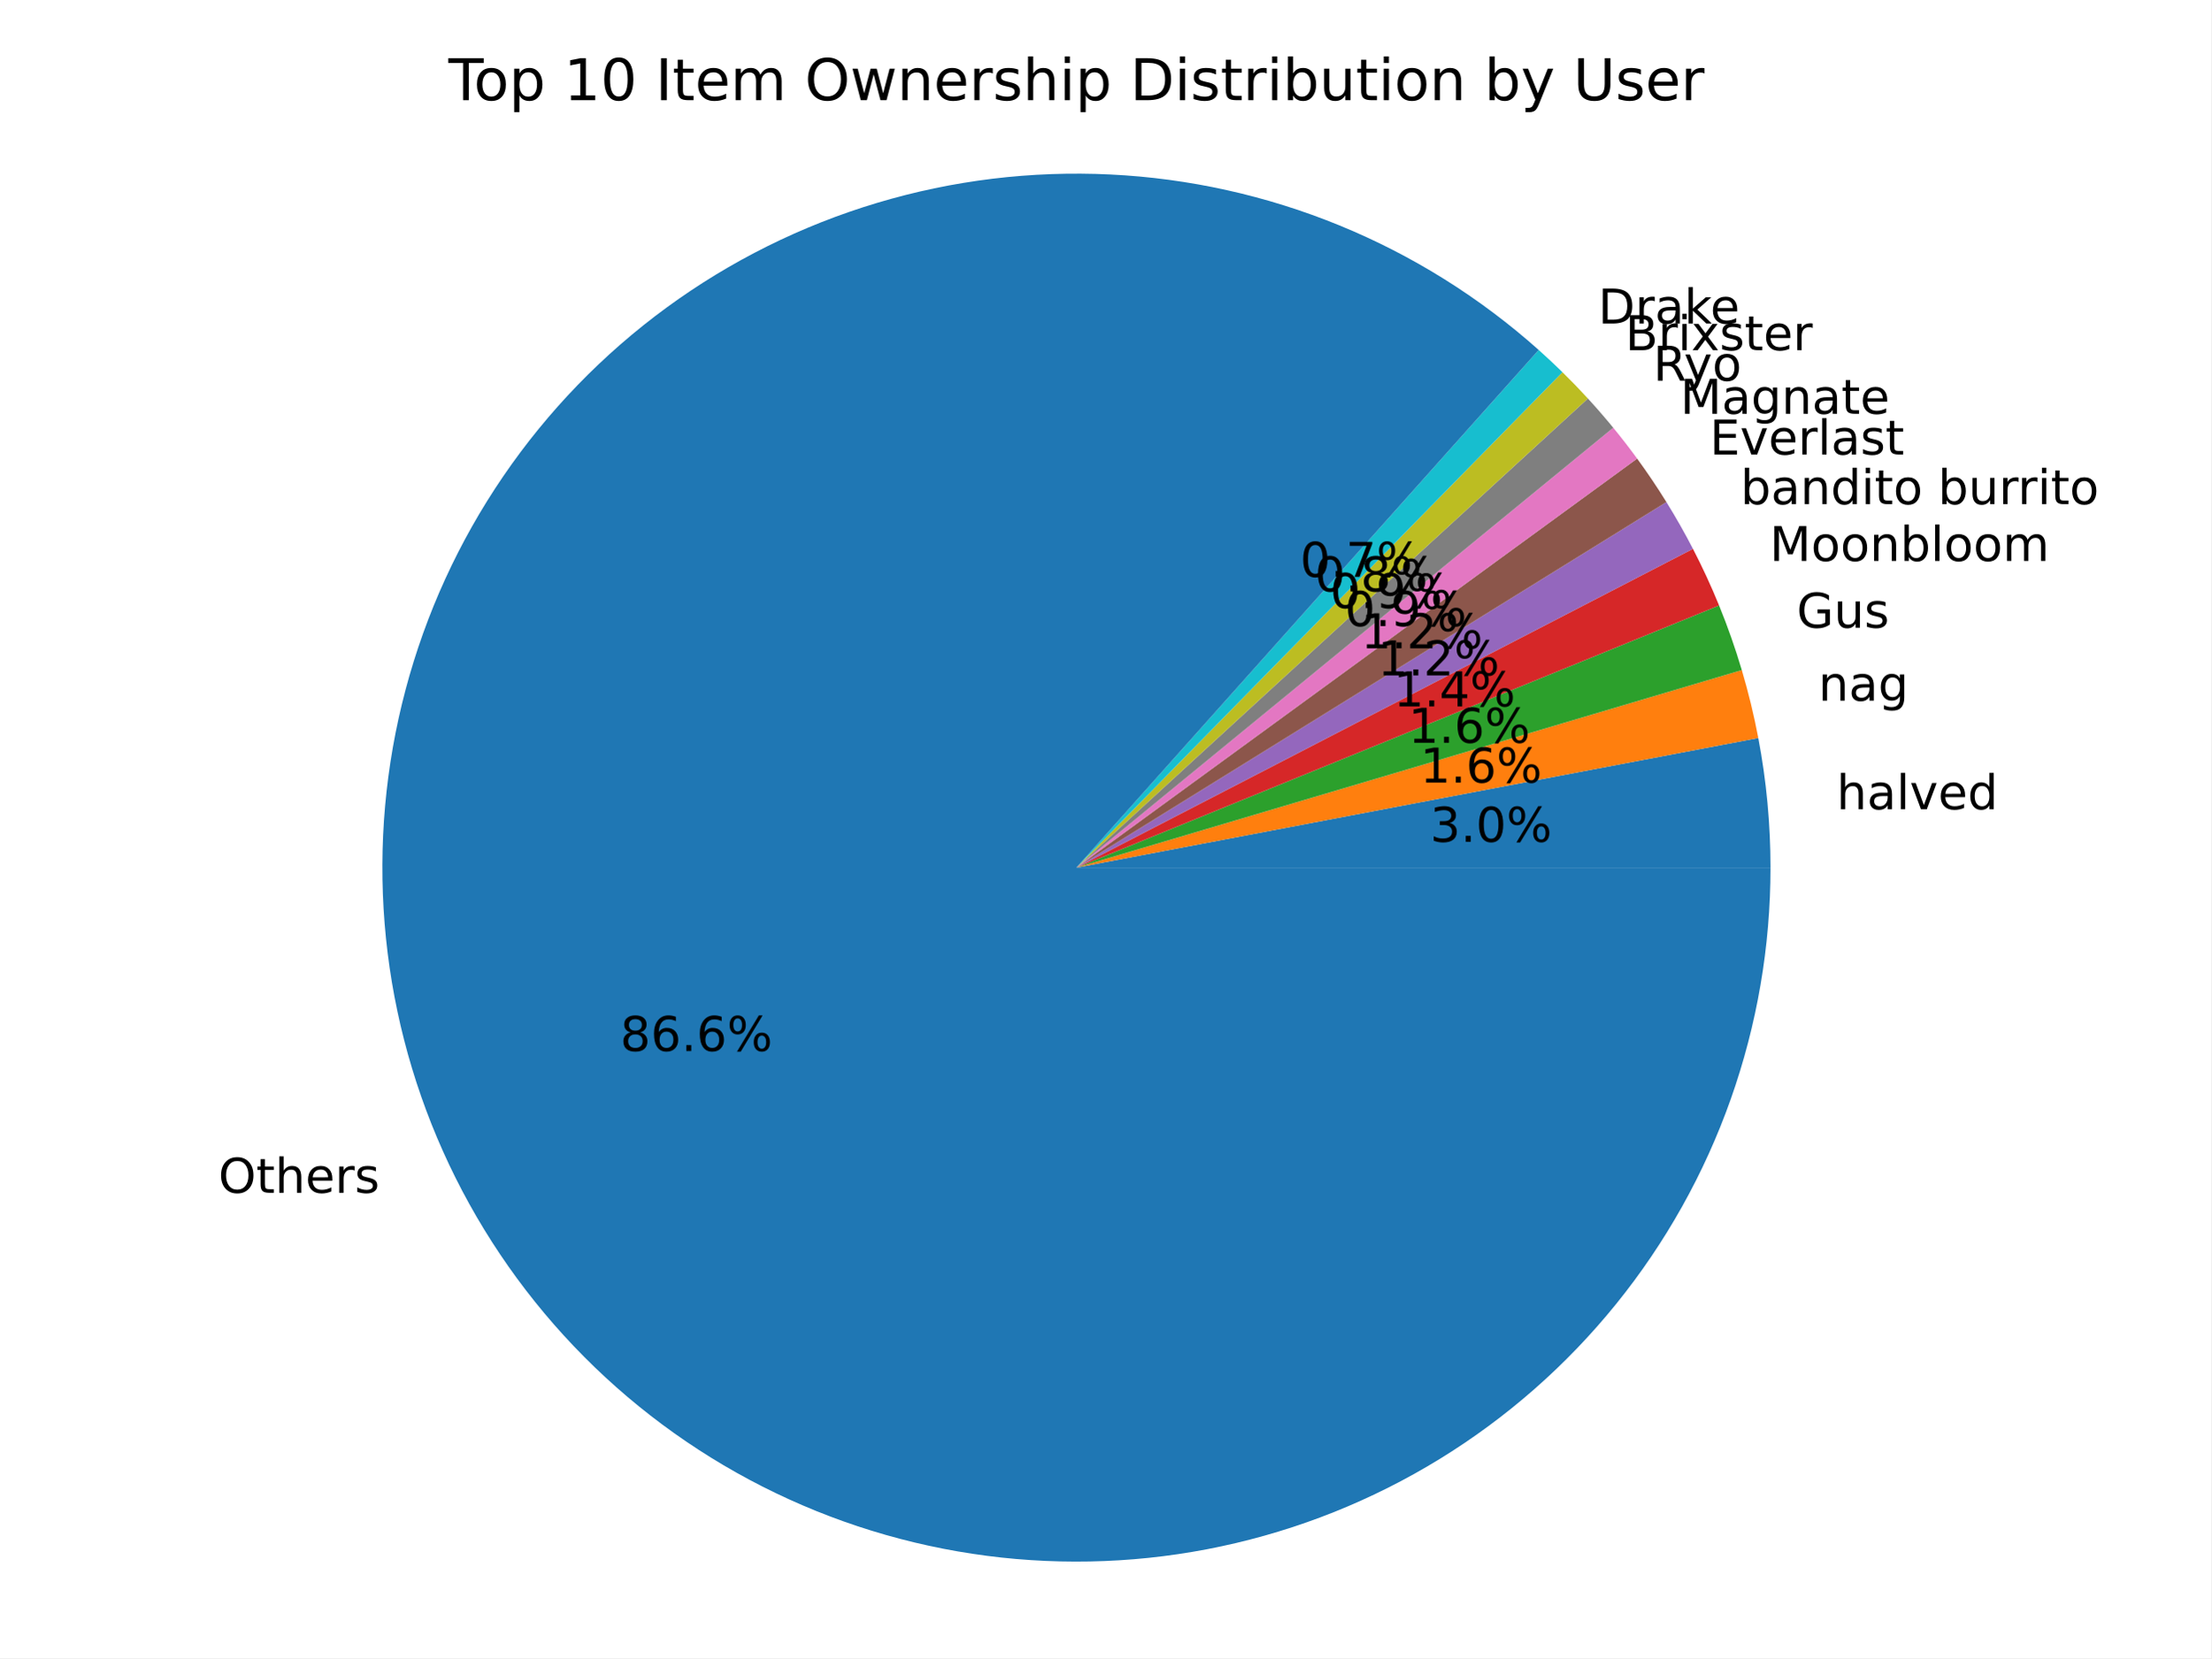
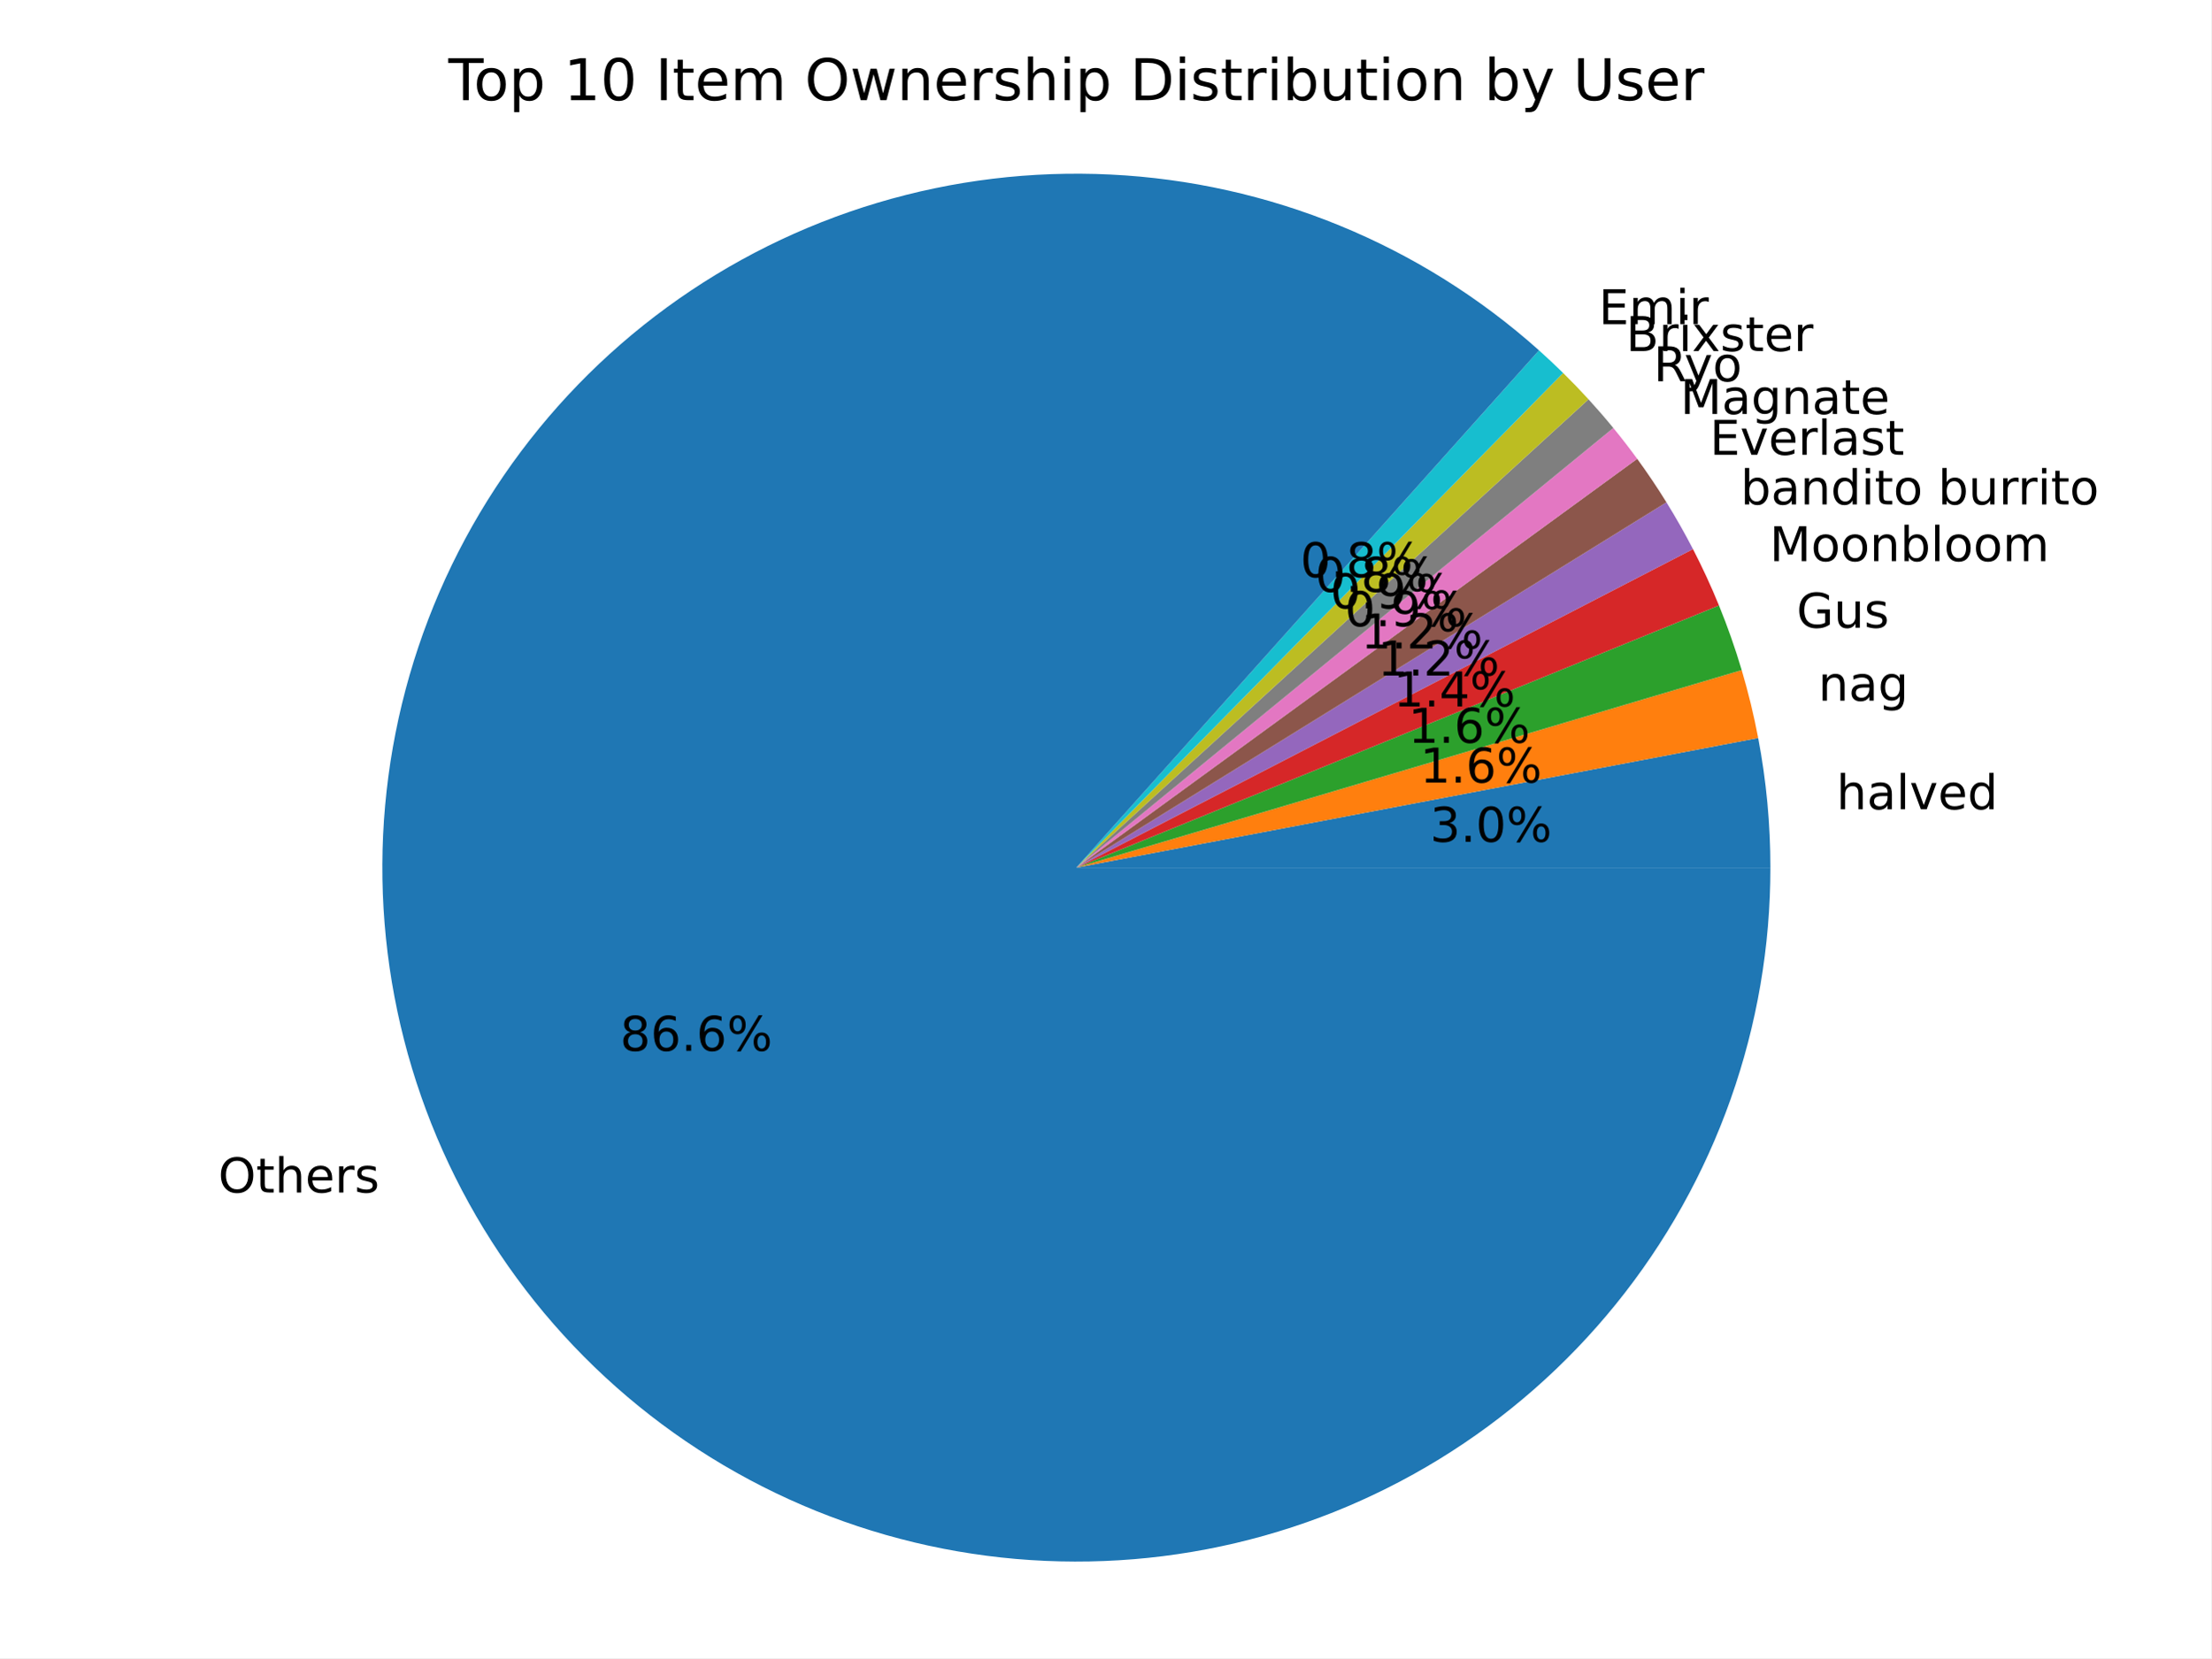
<svg xmlns="http://www.w3.org/2000/svg" xmlns:xlink="http://www.w3.org/1999/xlink" width="460.8pt" height="345.6pt" viewBox="0 0 460.8 345.6" version="1.1">
  <defs>
    <style type="text/css">*{stroke-linejoin: round; stroke-linecap: butt}</style>
  </defs>
  <g id="figure_1">
    <g id="patch_1">
      <path d="M 0 345.6  L 460.8 345.6  L 460.8 0  L 0 0  z " style="fill: #ffffff" />
    </g>
    <g id="axes_1">
      <g id="patch_2">
-         <path d="M 368.982 180.84  C 368.982 176.309 368.769 171.78 368.344 167.269  C 367.919 162.758 367.282 158.27 366.435 153.818  L 224.331 180.84  z " style="fill: #1f77b4" />
+         <path d="M 368.96 180.84  C 368.96 176.309 368.748 171.781 368.323 167.27  C 367.897 162.759 367.261 158.271 366.414 153.82  L 224.319 180.84  z " style="fill: #1f77b4" />
      </g>
      <g id="patch_3">
-         <path d="M 366.435 153.818  C 365.982 151.432 365.468 149.058 364.895 146.698  C 364.322 144.338 363.689 141.993 362.998 139.665  L 224.331 180.84  z " style="fill: #ff7f0e" />
+         <path d="M 366.414 153.82  C 365.961 151.434 365.447 149.06 364.874 146.7  C 364.301 144.34 363.668 141.995 362.977 139.667  L 224.319 180.84  z " style="fill: #ff7f0e" />
      </g>
      <g id="patch_4">
-         <path d="M 362.998 139.665  C 362.32 137.381 361.585 135.115 360.795 132.868  C 360.005 130.62 359.16 128.393 358.26 126.188  L 224.331 180.84  z " style="fill: #2ca02c" />
+         <path d="M 362.977 139.667  C 362.299 137.384 361.564 135.118 360.774 132.871  C 359.985 130.623 359.139 128.396 358.239 126.191  L 224.319 180.84  z " style="fill: #2ca02c" />
      </g>
      <g id="patch_5">
-         <path d="M 358.26 126.188  C 357.441 124.181 356.577 122.193 355.669 120.226  C 354.761 118.258 353.809 116.311 352.813 114.386  L 224.331 180.84  z " style="fill: #d62728" />
+         <path d="M 358.239 126.191  C 357.424 124.193 356.564 122.214 355.66 120.255  C 354.757 118.296 353.809 116.357 352.819 114.44  L 224.319 180.84  z " style="fill: #d62728" />
      </g>
      <g id="patch_6">
-         <path d="M 352.813 114.386  C 351.955 112.727 351.065 111.084 350.143 109.459  C 349.221 107.834 348.268 106.228 347.284 104.64  L 224.331 180.84  z " style="fill: #9467bd" />
+         <path d="M 352.819 114.44  C 351.961 112.78 351.072 111.137 350.15 109.512  C 349.229 107.887 348.276 106.28 347.293 104.692  L 224.319 180.84  z " style="fill: #9467bd" />
      </g>
      <g id="patch_7">
-         <path d="M 347.284 104.64  C 346.324 103.091 345.335 101.561 344.318 100.05  C 343.301 98.54 342.255 97.048 341.181 95.577  L 224.331 180.84  z " style="fill: #8c564b" />
+         <path d="M 347.293 104.692  C 346.334 103.143 345.346 101.613 344.329 100.102  C 343.313 98.591 342.268 97.099 341.195 95.627  L 224.319 180.84  z " style="fill: #8c564b" />
      </g>
      <g id="patch_8">
-         <path d="M 341.181 95.577  C 340.383 94.482 339.569 93.4 338.74 92.328  C 337.912 91.257 337.068 90.198 336.209 89.15  L 224.331 180.84  z " style="fill: #e377c2" />
+         <path d="M 341.195 95.627  C 340.397 94.533 339.583 93.449 338.755 92.378  C 337.927 91.306 337.084 90.247 336.225 89.199  L 224.319 180.84  z " style="fill: #e377c2" />
      </g>
      <g id="patch_9">
-         <path d="M 336.209 89.15  C 335.357 88.11 334.49 87.081 333.608 86.065  C 332.727 85.049 331.832 84.045 330.922 83.054  L 224.331 180.84  z " style="fill: #7f7f7f" />
+         <path d="M 336.225 89.199  C 335.391 88.18 334.543 87.172 333.681 86.177  C 332.819 85.181 331.943 84.197 331.055 83.225  L 224.319 180.84  z " style="fill: #7f7f7f" />
      </g>
      <g id="patch_10">
-         <path d="M 330.922 83.054  C 330.064 82.118 329.192 81.193 328.309 80.28  C 327.426 79.367 326.531 78.465 325.624 77.576  L 224.331 180.84  z " style="fill: #bcbd22" />
+         <path d="M 331.055 83.225  C 330.197 82.288 329.328 81.362 328.446 80.447  C 327.564 79.533 326.671 78.63 325.765 77.739  L 224.319 180.84  z " style="fill: #bcbd22" />
      </g>
      <g id="patch_11">
-         <path d="M 325.624 77.576  C 324.817 76.784 324.001 76.002 323.176 75.23  C 322.351 74.458 321.517 73.695 320.674 72.942  L 224.331 180.84  z " style="fill: #17becf" />
+         <path d="M 325.765 77.739  C 324.946 76.933 324.118 76.137 323.28 75.351  C 322.442 74.565 321.595 73.789 320.739 73.023  L 224.319 180.84  z " style="fill: #17becf" />
      </g>
      <g id="patch_12">
-         <path d="M 320.674 72.942  C 308.413 61.995 294.375 53.217 279.165 46.986  C 263.955 40.755 247.794 37.162 231.376 36.361  C 214.959 35.561 198.524 37.564 182.78 42.286  C 167.036 47.008 152.211 54.378 138.944 64.081  C 125.676 73.784 114.159 85.678 104.888 99.25  C 95.616 112.823 88.726 127.877 84.513 143.765  C 80.3 159.653 78.826 176.143 80.154 192.526  C 81.482 208.91 85.593 224.947 92.309 239.949  C 99.026 254.951 108.251 268.699 119.587 280.601  C 130.923 292.504 144.206 302.387 158.863 309.827  C 173.52 317.266 189.338 322.153 205.637 324.277  C 221.936 326.402 238.479 325.732 254.553 322.298  C 270.627 318.864 285.999 312.715 300.007 304.116  C 314.015 295.517 326.456 284.592 336.793 271.813  C 347.131 259.034 355.215 244.585 360.697 229.09  C 366.18 213.594 368.982 197.277 368.982 180.84  L 224.331 180.84  z " style="fill: #1f77b4" />
+         <path d="M 320.739 73.023  C 308.485 62.065 294.453 53.276 279.247 47.034  C 264.04 40.791 247.879 37.186 231.461 36.375  C 215.043 35.563 198.606 37.556 182.857 42.268  C 167.109 46.98 152.278 54.343 139.004 64.039  C 125.729 73.734 114.205 85.623 104.925 99.192  C 95.646 112.76 88.748 127.812 84.527 143.7  C 80.306 159.587 78.824 176.078 80.145 192.463  C 81.466 208.848 85.57 224.889 92.282 239.895  C 98.993 254.9 108.214 268.653 119.547 280.56  C 130.88 292.467 144.16 302.356 158.816 309.8  C 173.472 317.244 189.291 322.136 205.591 324.264  C 221.891 326.393 238.435 325.727 254.511 322.295  C 270.587 318.864 285.962 312.717 299.972 304.119  C 313.983 295.522 326.425 284.598 336.765 271.818  C 347.105 259.039 355.19 244.59 360.674 229.094  C 366.158 213.597 368.96 197.278 368.96 180.84  L 224.319 180.84  z " style="fill: #1f77b4" />
      </g>
      <g id="matplotlib.axis_1" />
      <g id="matplotlib.axis_2" />
      <g id="text_1">
-         <g transform="translate(382.745 168.6716) scale(0.1 -0.1)">
+         <g transform="translate(382.7229 168.6725) scale(0.1 -0.1)">
          <defs>
            <path id="DejaVuSans-68" d="M 3513 2113  L 3513 0  L 2938 0  L 2938 2094  Q 2938 2591 2744 2837  Q 2550 3084 2163 3084  Q 1697 3084 1428 2787  Q 1159 2491 1159 1978  L 1159 0  L 581 0  L 581 4863  L 1159 4863  L 1159 2956  Q 1366 3272 1645 3428  Q 1925 3584 2291 3584  Q 2894 3584 3203 3211  Q 3513 2838 3513 2113  z " transform="scale(0.015625)" />
            <path id="DejaVuSans-61" d="M 2194 1759  Q 1497 1759 1228 1600  Q 959 1441 959 1056  Q 959 750 1161 570  Q 1363 391 1709 391  Q 2188 391 2477 730  Q 2766 1069 2766 1631  L 2766 1759  L 2194 1759  z M 3341 1997  L 3341 0  L 2766 0  L 2766 531  Q 2569 213 2275 61  Q 1981 -91 1556 -91  Q 1019 -91 701 211  Q 384 513 384 1019  Q 384 1609 779 1909  Q 1175 2209 1959 2209  L 2766 2209  L 2766 2266  Q 2766 2663 2505 2880  Q 2244 3097 1772 3097  Q 1472 3097 1187 3025  Q 903 2953 641 2809  L 641 3341  Q 956 3463 1253 3523  Q 1550 3584 1831 3584  Q 2591 3584 2966 3190  Q 3341 2797 3341 1997  z " transform="scale(0.015625)" />
            <path id="DejaVuSans-6c" d="M 603 4863  L 1178 4863  L 1178 0  L 603 0  L 603 4863  z " transform="scale(0.015625)" />
            <path id="DejaVuSans-76" d="M 191 3500  L 800 3500  L 1894 563  L 2988 3500  L 3597 3500  L 2284 0  L 1503 0  L 191 3500  z " transform="scale(0.015625)" />
            <path id="DejaVuSans-65" d="M 3597 1894  L 3597 1613  L 953 1613  Q 991 1019 1311 708  Q 1631 397 2203 397  Q 2534 397 2845 478  Q 3156 559 3463 722  L 3463 178  Q 3153 47 2828 -22  Q 2503 -91 2169 -91  Q 1331 -91 842 396  Q 353 884 353 1716  Q 353 2575 817 3079  Q 1281 3584 2069 3584  Q 2775 3584 3186 3129  Q 3597 2675 3597 1894  z M 3022 2063  Q 3016 2534 2758 2815  Q 2500 3097 2075 3097  Q 1594 3097 1305 2825  Q 1016 2553 972 2059  L 3022 2063  z " transform="scale(0.015625)" />
            <path id="DejaVuSans-64" d="M 2906 2969  L 2906 4863  L 3481 4863  L 3481 0  L 2906 0  L 2906 525  Q 2725 213 2448 61  Q 2172 -91 1784 -91  Q 1150 -91 751 415  Q 353 922 353 1747  Q 353 2572 751 3078  Q 1150 3584 1784 3584  Q 2172 3584 2448 3432  Q 2725 3281 2906 2969  z M 947 1747  Q 947 1113 1208 752  Q 1469 391 1925 391  Q 2381 391 2643 752  Q 2906 1113 2906 1747  Q 2906 2381 2643 2742  Q 2381 3103 1925 3103  Q 1469 3103 1208 2742  Q 947 2381 947 1747  z " transform="scale(0.015625)" />
          </defs>
          <use xlink:href="#DejaVuSans-68" />
          <use xlink:href="#DejaVuSans-61" x="63.379" />
          <use xlink:href="#DejaVuSans-6c" x="124.658" />
          <use xlink:href="#DejaVuSans-76" x="152.441" />
          <use xlink:href="#DejaVuSans-65" x="211.621" />
          <use xlink:href="#DejaVuSans-64" x="273.145" />
        </g>
      </g>
      <g id="text_2">
-         <g transform="translate(298.0365 175.457) scale(0.1 -0.1)">
+         <g transform="translate(298.0187 175.4575) scale(0.1 -0.1)">
          <defs>
            <path id="DejaVuSans-33" d="M 2597 2516  Q 3050 2419 3304 2112  Q 3559 1806 3559 1356  Q 3559 666 3084 287  Q 2609 -91 1734 -91  Q 1441 -91 1130 -33  Q 819 25 488 141  L 488 750  Q 750 597 1062 519  Q 1375 441 1716 441  Q 2309 441 2620 675  Q 2931 909 2931 1356  Q 2931 1769 2642 2001  Q 2353 2234 1838 2234  L 1294 2234  L 1294 2753  L 1863 2753  Q 2328 2753 2575 2939  Q 2822 3125 2822 3475  Q 2822 3834 2567 4026  Q 2313 4219 1838 4219  Q 1578 4219 1281 4162  Q 984 4106 628 3988  L 628 4550  Q 988 4650 1302 4700  Q 1616 4750 1894 4750  Q 2613 4750 3031 4423  Q 3450 4097 3450 3541  Q 3450 3153 3228 2886  Q 3006 2619 2597 2516  z " transform="scale(0.015625)" />
            <path id="DejaVuSans-2e" d="M 684 794  L 1344 794  L 1344 0  L 684 0  L 684 794  z " transform="scale(0.015625)" />
            <path id="DejaVuSans-30" d="M 2034 4250  Q 1547 4250 1301 3770  Q 1056 3291 1056 2328  Q 1056 1369 1301 889  Q 1547 409 2034 409  Q 2525 409 2770 889  Q 3016 1369 3016 2328  Q 3016 3291 2770 3770  Q 2525 4250 2034 4250  z M 2034 4750  Q 2819 4750 3233 4129  Q 3647 3509 3647 2328  Q 3647 1150 3233 529  Q 2819 -91 2034 -91  Q 1250 -91 836 529  Q 422 1150 422 2328  Q 422 3509 836 4129  Q 1250 4750 2034 4750  z " transform="scale(0.015625)" />
            <path id="DejaVuSans-25" d="M 4653 2053  Q 4381 2053 4226 1822  Q 4072 1591 4072 1178  Q 4072 772 4226 539  Q 4381 306 4653 306  Q 4919 306 5073 539  Q 5228 772 5228 1178  Q 5228 1588 5073 1820  Q 4919 2053 4653 2053  z M 4653 2450  Q 5147 2450 5437 2106  Q 5728 1763 5728 1178  Q 5728 594 5436 251  Q 5144 -91 4653 -91  Q 4153 -91 3862 251  Q 3572 594 3572 1178  Q 3572 1766 3864 2108  Q 4156 2450 4653 2450  z M 1428 4353  Q 1159 4353 1004 4120  Q 850 3888 850 3481  Q 850 3069 1003 2837  Q 1156 2606 1428 2606  Q 1700 2606 1854 2837  Q 2009 3069 2009 3481  Q 2009 3884 1853 4118  Q 1697 4353 1428 4353  z M 4250 4750  L 4750 4750  L 1831 -91  L 1331 -91  L 4250 4750  z M 1428 4750  Q 1922 4750 2215 4408  Q 2509 4066 2509 3481  Q 2509 2891 2217 2550  Q 1925 2209 1428 2209  Q 931 2209 642 2551  Q 353 2894 353 3481  Q 353 4063 643 4406  Q 934 4750 1428 4750  z " transform="scale(0.015625)" />
          </defs>
          <use xlink:href="#DejaVuSans-33" />
          <use xlink:href="#DejaVuSans-2e" x="63.623" />
          <use xlink:href="#DejaVuSans-30" x="95.41" />
          <use xlink:href="#DejaVuSans-25" x="159.033" />
        </g>
      </g>
      <g id="text_3">
-         <g transform="translate(378.9512 146.0434) scale(0.1 -0.1)">
+         <g transform="translate(378.9292 146.0456) scale(0.1 -0.1)">
          <defs>
            <path id="DejaVuSans-6e" d="M 3513 2113  L 3513 0  L 2938 0  L 2938 2094  Q 2938 2591 2744 2837  Q 2550 3084 2163 3084  Q 1697 3084 1428 2787  Q 1159 2491 1159 1978  L 1159 0  L 581 0  L 581 3500  L 1159 3500  L 1159 2956  Q 1366 3272 1645 3428  Q 1925 3584 2291 3584  Q 2894 3584 3203 3211  Q 3513 2838 3513 2113  z " transform="scale(0.015625)" />
            <path id="DejaVuSans-67" d="M 2906 1791  Q 2906 2416 2648 2759  Q 2391 3103 1925 3103  Q 1463 3103 1205 2759  Q 947 2416 947 1791  Q 947 1169 1205 825  Q 1463 481 1925 481  Q 2391 481 2648 825  Q 2906 1169 2906 1791  z M 3481 434  Q 3481 -459 3084 -895  Q 2688 -1331 1869 -1331  Q 1566 -1331 1297 -1286  Q 1028 -1241 775 -1147  L 775 -588  Q 1028 -725 1275 -790  Q 1522 -856 1778 -856  Q 2344 -856 2625 -561  Q 2906 -266 2906 331  L 2906 616  Q 2728 306 2450 153  Q 2172 0 1784 0  Q 1141 0 747 490  Q 353 981 353 1791  Q 353 2603 747 3093  Q 1141 3584 1784 3584  Q 2172 3584 2450 3431  Q 2728 3278 2906 2969  L 2906 3500  L 3481 3500  L 3481 434  z " transform="scale(0.015625)" />
          </defs>
          <use xlink:href="#DejaVuSans-6e" />
          <use xlink:href="#DejaVuSans-61" x="63.379" />
          <use xlink:href="#DejaVuSans-67" x="124.658" />
        </g>
      </g>
      <g id="text_4">
-         <g transform="translate(295.9671 163.1143) scale(0.1 -0.1)">
+         <g transform="translate(295.9494 163.1155) scale(0.1 -0.1)">
          <defs>
            <path id="DejaVuSans-31" d="M 794 531  L 1825 531  L 1825 4091  L 703 3866  L 703 4441  L 1819 4666  L 2450 4666  L 2450 531  L 3481 531  L 3481 0  L 794 0  L 794 531  z " transform="scale(0.015625)" />
            <path id="DejaVuSans-36" d="M 2113 2584  Q 1688 2584 1439 2293  Q 1191 2003 1191 1497  Q 1191 994 1439 701  Q 1688 409 2113 409  Q 2538 409 2786 701  Q 3034 994 3034 1497  Q 3034 2003 2786 2293  Q 2538 2584 2113 2584  z M 3366 4563  L 3366 3988  Q 3128 4100 2886 4159  Q 2644 4219 2406 4219  Q 1781 4219 1451 3797  Q 1122 3375 1075 2522  Q 1259 2794 1537 2939  Q 1816 3084 2150 3084  Q 2853 3084 3261 2657  Q 3669 2231 3669 1497  Q 3669 778 3244 343  Q 2819 -91 2113 -91  Q 1303 -91 875 529  Q 447 1150 447 2328  Q 447 3434 972 4092  Q 1497 4750 2381 4750  Q 2619 4750 2861 4703  Q 3103 4656 3366 4563  z " transform="scale(0.015625)" />
          </defs>
          <use xlink:href="#DejaVuSans-31" />
          <use xlink:href="#DejaVuSans-2e" x="63.623" />
          <use xlink:href="#DejaVuSans-36" x="95.41" />
          <use xlink:href="#DejaVuSans-25" x="159.033" />
        </g>
      </g>
      <g id="text_5">
-         <g transform="translate(374.4417 130.8298) scale(0.1 -0.1)">
+         <g transform="translate(374.42 130.8329) scale(0.1 -0.1)">
          <defs>
            <path id="DejaVuSans-47" d="M 3809 666  L 3809 1919  L 2778 1919  L 2778 2438  L 4434 2438  L 4434 434  Q 4069 175 3628 42  Q 3188 -91 2688 -91  Q 1594 -91 976 548  Q 359 1188 359 2328  Q 359 3472 976 4111  Q 1594 4750 2688 4750  Q 3144 4750 3555 4637  Q 3966 4525 4313 4306  L 4313 3634  Q 3963 3931 3569 4081  Q 3175 4231 2741 4231  Q 1884 4231 1454 3753  Q 1025 3275 1025 2328  Q 1025 1384 1454 906  Q 1884 428 2741 428  Q 3075 428 3337 486  Q 3600 544 3809 666  z " transform="scale(0.015625)" />
            <path id="DejaVuSans-75" d="M 544 1381  L 544 3500  L 1119 3500  L 1119 1403  Q 1119 906 1312 657  Q 1506 409 1894 409  Q 2359 409 2629 706  Q 2900 1003 2900 1516  L 2900 3500  L 3475 3500  L 3475 0  L 2900 0  L 2900 538  Q 2691 219 2414 64  Q 2138 -91 1772 -91  Q 1169 -91 856 284  Q 544 659 544 1381  z M 1991 3584  L 1991 3584  z " transform="scale(0.015625)" />
            <path id="DejaVuSans-73" d="M 2834 3397  L 2834 2853  Q 2591 2978 2328 3040  Q 2066 3103 1784 3103  Q 1356 3103 1142 2972  Q 928 2841 928 2578  Q 928 2378 1081 2264  Q 1234 2150 1697 2047  L 1894 2003  Q 2506 1872 2764 1633  Q 3022 1394 3022 966  Q 3022 478 2636 193  Q 2250 -91 1575 -91  Q 1294 -91 989 -36  Q 684 19 347 128  L 347 722  Q 666 556 975 473  Q 1284 391 1588 391  Q 1994 391 2212 530  Q 2431 669 2431 922  Q 2431 1156 2273 1281  Q 2116 1406 1581 1522  L 1381 1569  Q 847 1681 609 1914  Q 372 2147 372 2553  Q 372 3047 722 3315  Q 1072 3584 1716 3584  Q 2034 3584 2315 3537  Q 2597 3491 2834 3397  z " transform="scale(0.015625)" />
          </defs>
          <use xlink:href="#DejaVuSans-47" />
          <use xlink:href="#DejaVuSans-75" x="77.49" />
          <use xlink:href="#DejaVuSans-73" x="140.869" />
        </g>
      </g>
      <g id="text_6">
-         <g transform="translate(293.5074 154.816) scale(0.1 -0.1)">
+         <g transform="translate(293.4898 154.8177) scale(0.1 -0.1)">
          <use xlink:href="#DejaVuSans-31" />
          <use xlink:href="#DejaVuSans-2e" x="63.623" />
          <use xlink:href="#DejaVuSans-36" x="95.41" />
          <use xlink:href="#DejaVuSans-25" x="159.033" />
        </g>
      </g>
      <g id="text_7">
-         <g transform="translate(368.8031 116.9236) scale(0.1 -0.1)">
+         <g transform="translate(368.7947 116.9556) scale(0.1 -0.1)">
          <defs>
            <path id="DejaVuSans-4d" d="M 628 4666  L 1569 4666  L 2759 1491  L 3956 4666  L 4897 4666  L 4897 0  L 4281 0  L 4281 4097  L 3078 897  L 2444 897  L 1241 4097  L 1241 0  L 628 0  L 628 4666  z " transform="scale(0.015625)" />
            <path id="DejaVuSans-6f" d="M 1959 3097  Q 1497 3097 1228 2736  Q 959 2375 959 1747  Q 959 1119 1226 758  Q 1494 397 1959 397  Q 2419 397 2687 759  Q 2956 1122 2956 1747  Q 2956 2369 2687 2733  Q 2419 3097 1959 3097  z M 1959 3584  Q 2709 3584 3137 3096  Q 3566 2609 3566 1747  Q 3566 888 3137 398  Q 2709 -91 1959 -91  Q 1206 -91 779 398  Q 353 888 353 1747  Q 353 2609 779 3096  Q 1206 3584 1959 3584  z " transform="scale(0.015625)" />
            <path id="DejaVuSans-62" d="M 3116 1747  Q 3116 2381 2855 2742  Q 2594 3103 2138 3103  Q 1681 3103 1420 2742  Q 1159 2381 1159 1747  Q 1159 1113 1420 752  Q 1681 391 2138 391  Q 2594 391 2855 752  Q 3116 1113 3116 1747  z M 1159 2969  Q 1341 3281 1617 3432  Q 1894 3584 2278 3584  Q 2916 3584 3314 3078  Q 3713 2572 3713 1747  Q 3713 922 3314 415  Q 2916 -91 2278 -91  Q 1894 -91 1617 61  Q 1341 213 1159 525  L 1159 0  L 581 0  L 581 4863  L 1159 4863  L 1159 2969  z " transform="scale(0.015625)" />
            <path id="DejaVuSans-6d" d="M 3328 2828  Q 3544 3216 3844 3400  Q 4144 3584 4550 3584  Q 5097 3584 5394 3201  Q 5691 2819 5691 2113  L 5691 0  L 5113 0  L 5113 2094  Q 5113 2597 4934 2840  Q 4756 3084 4391 3084  Q 3944 3084 3684 2787  Q 3425 2491 3425 1978  L 3425 0  L 2847 0  L 2847 2094  Q 2847 2600 2669 2842  Q 2491 3084 2119 3084  Q 1678 3084 1418 2786  Q 1159 2488 1159 1978  L 1159 0  L 581 0  L 581 3500  L 1159 3500  L 1159 2956  Q 1356 3278 1631 3431  Q 1906 3584 2284 3584  Q 2666 3584 2933 3390  Q 3200 3197 3328 2828  z " transform="scale(0.015625)" />
          </defs>
          <use xlink:href="#DejaVuSans-4d" />
          <use xlink:href="#DejaVuSans-6f" x="86.279" />
          <use xlink:href="#DejaVuSans-6f" x="147.461" />
          <use xlink:href="#DejaVuSans-6e" x="208.643" />
          <use xlink:href="#DejaVuSans-62" x="272.021" />
          <use xlink:href="#DejaVuSans-6c" x="335.498" />
          <use xlink:href="#DejaVuSans-6f" x="363.281" />
          <use xlink:href="#DejaVuSans-6f" x="424.463" />
          <use xlink:href="#DejaVuSans-6d" x="485.645" />
        </g>
      </g>
      <g id="text_8">
-         <g transform="translate(290.4318 147.2308) scale(0.1 -0.1)">
+         <g transform="translate(290.4214 147.2482) scale(0.1 -0.1)">
          <defs>
            <path id="DejaVuSans-34" d="M 2419 4116  L 825 1625  L 2419 1625  L 2419 4116  z M 2253 4666  L 3047 4666  L 3047 1625  L 3713 1625  L 3713 1100  L 3047 1100  L 3047 0  L 2419 0  L 2419 1100  L 313 1100  L 313 1709  L 2253 4666  z " transform="scale(0.015625)" />
          </defs>
          <use xlink:href="#DejaVuSans-31" />
          <use xlink:href="#DejaVuSans-2e" x="63.623" />
          <use xlink:href="#DejaVuSans-34" x="95.41" />
          <use xlink:href="#DejaVuSans-25" x="159.033" />
        </g>
      </g>
      <g id="text_9">
-         <g transform="translate(362.724 105.0806) scale(0.1 -0.1)">
+         <g transform="translate(362.7335 105.1389) scale(0.1 -0.1)">
          <defs>
            <path id="DejaVuSans-69" d="M 603 3500  L 1178 3500  L 1178 0  L 603 0  L 603 3500  z M 603 4863  L 1178 4863  L 1178 4134  L 603 4134  L 603 4863  z " transform="scale(0.015625)" />
            <path id="DejaVuSans-74" d="M 1172 4494  L 1172 3500  L 2356 3500  L 2356 3053  L 1172 3053  L 1172 1153  Q 1172 725 1289 603  Q 1406 481 1766 481  L 2356 481  L 2356 0  L 1766 0  Q 1100 0 847 248  Q 594 497 594 1153  L 594 3053  L 172 3053  L 172 3500  L 594 3500  L 594 4494  L 1172 4494  z " transform="scale(0.015625)" />
            <path id="DejaVuSans-20" transform="scale(0.015625)" />
            <path id="DejaVuSans-72" d="M 2631 2963  Q 2534 3019 2420 3045  Q 2306 3072 2169 3072  Q 1681 3072 1420 2755  Q 1159 2438 1159 1844  L 1159 0  L 581 0  L 581 3500  L 1159 3500  L 1159 2956  Q 1341 3275 1631 3429  Q 1922 3584 2338 3584  Q 2397 3584 2469 3576  Q 2541 3569 2628 3553  L 2631 2963  z " transform="scale(0.015625)" />
          </defs>
          <use xlink:href="#DejaVuSans-62" />
          <use xlink:href="#DejaVuSans-61" x="63.477" />
          <use xlink:href="#DejaVuSans-6e" x="124.756" />
          <use xlink:href="#DejaVuSans-64" x="188.135" />
          <use xlink:href="#DejaVuSans-69" x="251.611" />
          <use xlink:href="#DejaVuSans-74" x="279.395" />
          <use xlink:href="#DejaVuSans-6f" x="318.604" />
          <use xlink:href="#DejaVuSans-20" x="379.785" />
          <use xlink:href="#DejaVuSans-62" x="411.572" />
          <use xlink:href="#DejaVuSans-75" x="475.049" />
          <use xlink:href="#DejaVuSans-72" x="538.428" />
          <use xlink:href="#DejaVuSans-72" x="577.791" />
          <use xlink:href="#DejaVuSans-69" x="618.904" />
          <use xlink:href="#DejaVuSans-74" x="646.688" />
          <use xlink:href="#DejaVuSans-6f" x="685.896" />
        </g>
      </g>
      <g id="text_10">
-         <g transform="translate(287.116 140.7709) scale(0.1 -0.1)">
+         <g transform="translate(287.1153 140.8027) scale(0.1 -0.1)">
          <defs>
            <path id="DejaVuSans-32" d="M 1228 531  L 3431 531  L 3431 0  L 469 0  L 469 531  Q 828 903 1448 1529  Q 2069 2156 2228 2338  Q 2531 2678 2651 2914  Q 2772 3150 2772 3378  Q 2772 3750 2511 3984  Q 2250 4219 1831 4219  Q 1534 4219 1204 4116  Q 875 4013 500 3803  L 500 4441  Q 881 4594 1212 4672  Q 1544 4750 1819 4750  Q 2544 4750 2975 4387  Q 3406 4025 3406 3419  Q 3406 3131 3298 2873  Q 3191 2616 2906 2266  Q 2828 2175 2409 1742  Q 1991 1309 1228 531  z " transform="scale(0.015625)" />
          </defs>
          <use xlink:href="#DejaVuSans-31" />
          <use xlink:href="#DejaVuSans-2e" x="63.623" />
          <use xlink:href="#DejaVuSans-32" x="95.41" />
          <use xlink:href="#DejaVuSans-25" x="159.033" />
        </g>
      </g>
      <g id="text_11">
-         <g transform="translate(356.3166 94.73082) scale(0.1 -0.1)">
+         <g transform="translate(356.3305 94.78727) scale(0.1 -0.1)">
          <defs>
            <path id="DejaVuSans-45" d="M 628 4666  L 3578 4666  L 3578 4134  L 1259 4134  L 1259 2753  L 3481 2753  L 3481 2222  L 1259 2222  L 1259 531  L 3634 531  L 3634 0  L 628 0  L 628 4666  z " transform="scale(0.015625)" />
          </defs>
          <use xlink:href="#DejaVuSans-45" />
          <use xlink:href="#DejaVuSans-76" x="63.184" />
          <use xlink:href="#DejaVuSans-65" x="122.363" />
          <use xlink:href="#DejaVuSans-72" x="183.887" />
          <use xlink:href="#DejaVuSans-6c" x="225" />
          <use xlink:href="#DejaVuSans-61" x="252.783" />
          <use xlink:href="#DejaVuSans-73" x="314.062" />
          <use xlink:href="#DejaVuSans-74" x="366.162" />
        </g>
      </g>
      <g id="text_12">
-         <g transform="translate(283.621 135.1256) scale(0.1 -0.1)">
+         <g transform="translate(283.6228 135.1564) scale(0.1 -0.1)">
          <use xlink:href="#DejaVuSans-31" />
          <use xlink:href="#DejaVuSans-2e" x="63.623" />
          <use xlink:href="#DejaVuSans-32" x="95.41" />
          <use xlink:href="#DejaVuSans-25" x="159.033" />
        </g>
      </g>
      <g id="text_13">
-         <g transform="translate(350.1813 86.23653) scale(0.1 -0.1)">
+         <g transform="translate(350.1988 86.29111) scale(0.1 -0.1)">
          <use xlink:href="#DejaVuSans-4d" />
          <use xlink:href="#DejaVuSans-61" x="86.279" />
          <use xlink:href="#DejaVuSans-67" x="147.559" />
          <use xlink:href="#DejaVuSans-6e" x="211.035" />
          <use xlink:href="#DejaVuSans-61" x="274.414" />
          <use xlink:href="#DejaVuSans-74" x="335.693" />
          <use xlink:href="#DejaVuSans-65" x="374.902" />
        </g>
      </g>
      <g id="text_14">
-         <g transform="translate(280.2745 130.4924) scale(0.1 -0.1)">
+         <g transform="translate(280.2782 130.5221) scale(0.1 -0.1)">
          <defs>
            <path id="DejaVuSans-39" d="M 703 97  L 703 672  Q 941 559 1184 500  Q 1428 441 1663 441  Q 2288 441 2617 861  Q 2947 1281 2994 2138  Q 2813 1869 2534 1725  Q 2256 1581 1919 1581  Q 1219 1581 811 2004  Q 403 2428 403 3163  Q 403 3881 828 4315  Q 1253 4750 1959 4750  Q 2769 4750 3195 4129  Q 3622 3509 3622 2328  Q 3622 1225 3098 567  Q 2575 -91 1691 -91  Q 1453 -91 1209 -44  Q 966 3 703 97  z M 1959 2075  Q 2384 2075 2632 2365  Q 2881 2656 2881 3163  Q 2881 3666 2632 3958  Q 2384 4250 1959 4250  Q 1534 4250 1286 3958  Q 1038 3666 1038 3163  Q 1038 2656 1286 2365  Q 1534 2075 1959 2075  z " transform="scale(0.015625)" />
          </defs>
          <use xlink:href="#DejaVuSans-30" />
          <use xlink:href="#DejaVuSans-2e" x="63.623" />
          <use xlink:href="#DejaVuSans-39" x="95.41" />
          <use xlink:href="#DejaVuSans-25" x="159.033" />
        </g>
      </g>
      <g id="text_15">
-         <g transform="translate(344.536 79.34697) scale(0.1 -0.1)">
+         <g transform="translate(344.6171 79.46966) scale(0.1 -0.1)">
          <defs>
            <path id="DejaVuSans-52" d="M 2841 2188  Q 3044 2119 3236 1894  Q 3428 1669 3622 1275  L 4263 0  L 3584 0  L 2988 1197  Q 2756 1666 2539 1819  Q 2322 1972 1947 1972  L 1259 1972  L 1259 0  L 628 0  L 628 4666  L 2053 4666  Q 2853 4666 3247 4331  Q 3641 3997 3641 3322  Q 3641 2881 3436 2590  Q 3231 2300 2841 2188  z M 1259 4147  L 1259 2491  L 2053 2491  Q 2509 2491 2742 2702  Q 2975 2913 2975 3322  Q 2975 3731 2742 3939  Q 2509 4147 2053 4147  L 1259 4147  z " transform="scale(0.015625)" />
            <path id="DejaVuSans-79" d="M 2059 -325  Q 1816 -950 1584 -1140  Q 1353 -1331 966 -1331  L 506 -1331  L 506 -850  L 844 -850  Q 1081 -850 1212 -737  Q 1344 -625 1503 -206  L 1606 56  L 191 3500  L 800 3500  L 1894 763  L 2988 3500  L 3597 3500  L 2059 -325  z " transform="scale(0.015625)" />
          </defs>
          <use xlink:href="#DejaVuSans-52" />
          <use xlink:href="#DejaVuSans-79" x="63.982" />
          <use xlink:href="#DejaVuSans-6f" x="123.162" />
        </g>
      </g>
      <g id="text_16">
-         <g transform="translate(277.1952 126.7344) scale(0.1 -0.1)">
+         <g transform="translate(277.2337 126.8014) scale(0.1 -0.1)">
          <use xlink:href="#DejaVuSans-30" />
          <use xlink:href="#DejaVuSans-2e" x="63.623" />
          <use xlink:href="#DejaVuSans-39" x="95.41" />
          <use xlink:href="#DejaVuSans-25" x="159.033" />
        </g>
      </g>
      <g id="text_17">
-         <g transform="translate(338.7071 72.98333) scale(0.1 -0.1)">
+         <g transform="translate(338.8589 73.16731) scale(0.1 -0.1)">
          <defs>
            <path id="DejaVuSans-42" d="M 1259 2228  L 1259 519  L 2272 519  Q 2781 519 3026 730  Q 3272 941 3272 1375  Q 3272 1813 3026 2020  Q 2781 2228 2272 2228  L 1259 2228  z M 1259 4147  L 1259 2741  L 2194 2741  Q 2656 2741 2882 2914  Q 3109 3088 3109 3444  Q 3109 3797 2882 3972  Q 2656 4147 2194 4147  L 1259 4147  z M 628 4666  L 2241 4666  Q 2963 4666 3353 4366  Q 3744 4066 3744 3513  Q 3744 3084 3544 2831  Q 3344 2578 2956 2516  Q 3422 2416 3680 2098  Q 3938 1781 3938 1306  Q 3938 681 3513 340  Q 3088 0 2303 0  L 628 0  L 628 4666  z " transform="scale(0.015625)" />
            <path id="DejaVuSans-78" d="M 3513 3500  L 2247 1797  L 3578 0  L 2900 0  L 1881 1375  L 863 0  L 184 0  L 1544 1831  L 300 3500  L 978 3500  L 1906 2253  L 2834 3500  L 3513 3500  z " transform="scale(0.015625)" />
          </defs>
          <use xlink:href="#DejaVuSans-42" />
          <use xlink:href="#DejaVuSans-72" x="68.604" />
          <use xlink:href="#DejaVuSans-69" x="109.717" />
          <use xlink:href="#DejaVuSans-78" x="137.5" />
          <use xlink:href="#DejaVuSans-73" x="196.68" />
          <use xlink:href="#DejaVuSans-74" x="248.779" />
          <use xlink:href="#DejaVuSans-65" x="287.988" />
          <use xlink:href="#DejaVuSans-72" x="349.512" />
        </g>
      </g>
      <g id="text_18">
-         <g transform="translate(274.0158 123.2634) scale(0.1 -0.1)">
+         <g transform="translate(274.0928 123.3637) scale(0.1 -0.1)">
          <defs>
            <path id="DejaVuSans-38" d="M 2034 2216  Q 1584 2216 1326 1975  Q 1069 1734 1069 1313  Q 1069 891 1326 650  Q 1584 409 2034 409  Q 2484 409 2743 651  Q 3003 894 3003 1313  Q 3003 1734 2745 1975  Q 2488 2216 2034 2216  z M 1403 2484  Q 997 2584 770 2862  Q 544 3141 544 3541  Q 544 4100 942 4425  Q 1341 4750 2034 4750  Q 2731 4750 3128 4425  Q 3525 4100 3525 3541  Q 3525 3141 3298 2862  Q 3072 2584 2669 2484  Q 3125 2378 3379 2068  Q 3634 1759 3634 1313  Q 3634 634 3220 271  Q 2806 -91 2034 -91  Q 1263 -91 848 271  Q 434 634 434 1313  Q 434 1759 690 2068  Q 947 2378 1403 2484  z M 1172 3481  Q 1172 3119 1398 2916  Q 1625 2713 2034 2713  Q 2441 2713 2670 2916  Q 2900 3119 2900 3481  Q 2900 3844 2670 4047  Q 2441 4250 2034 4250  Q 1625 4250 1398 4047  Q 1172 3844 1172 3481  z " transform="scale(0.015625)" />
          </defs>
          <use xlink:href="#DejaVuSans-30" />
          <use xlink:href="#DejaVuSans-2e" x="63.623" />
          <use xlink:href="#DejaVuSans-38" x="95.41" />
          <use xlink:href="#DejaVuSans-25" x="159.033" />
        </g>
      </g>
      <g id="text_19">
-         <g transform="translate(333.0605 67.42837) scale(0.1 -0.1)">
-           <defs>
-             <path id="DejaVuSans-44" d="M 1259 4147  L 1259 519  L 2022 519  Q 2988 519 3436 956  Q 3884 1394 3884 2338  Q 3884 3275 3436 3711  Q 2988 4147 2022 4147  L 1259 4147  z M 628 4666  L 1925 4666  Q 3281 4666 3915 4102  Q 4550 3538 4550 2338  Q 4550 1131 3912 565  Q 3275 0 1925 0  L 628 0  L 628 4666  z " transform="scale(0.015625)" />
-             <path id="DejaVuSans-6b" d="M 581 4863  L 1159 4863  L 1159 1991  L 2875 3500  L 3609 3500  L 1753 1863  L 3688 0  L 2938 0  L 1159 1709  L 1159 0  L 581 0  L 581 4863  z " transform="scale(0.015625)" />
-           </defs>
-           <use xlink:href="#DejaVuSans-44" />
-           <use xlink:href="#DejaVuSans-72" x="77.002" />
-           <use xlink:href="#DejaVuSans-61" x="118.115" />
-           <use xlink:href="#DejaVuSans-6b" x="179.395" />
-           <use xlink:href="#DejaVuSans-65" x="233.68" />
+         <g transform="translate(333.1762 67.56176) scale(0.1 -0.1)">
+           <use xlink:href="#DejaVuSans-45" />
+           <use xlink:href="#DejaVuSans-6d" x="63.184" />
+           <use xlink:href="#DejaVuSans-69" x="160.596" />
+           <use xlink:href="#DejaVuSans-72" x="188.379" />
        </g>
      </g>
      <g id="text_20">
-         <g transform="translate(270.9358 120.2334) scale(0.1 -0.1)">
-           <defs>
-             <path id="DejaVuSans-37" d="M 525 4666  L 3525 4666  L 3525 4397  L 1831 0  L 1172 0  L 2766 4134  L 525 4134  L 525 4666  z " transform="scale(0.015625)" />
-           </defs>
+         <g transform="translate(270.9932 120.3061) scale(0.1 -0.1)">
          <use xlink:href="#DejaVuSans-30" />
          <use xlink:href="#DejaVuSans-2e" x="63.623" />
-           <use xlink:href="#DejaVuSans-37" x="95.41" />
+           <use xlink:href="#DejaVuSans-38" x="95.41" />
          <use xlink:href="#DejaVuSans-25" x="159.033" />
        </g>
      </g>
      <g id="text_21">
-         <g transform="translate(45.50407 248.6196) scale(0.1 -0.1)">
+         <g transform="translate(45.47481 248.5594) scale(0.1 -0.1)">
          <defs>
            <path id="DejaVuSans-4f" d="M 2522 4238  Q 1834 4238 1429 3725  Q 1025 3213 1025 2328  Q 1025 1447 1429 934  Q 1834 422 2522 422  Q 3209 422 3611 934  Q 4013 1447 4013 2328  Q 4013 3213 3611 3725  Q 3209 4238 2522 4238  z M 2522 4750  Q 3503 4750 4090 4092  Q 4678 3434 4678 2328  Q 4678 1225 4090 567  Q 3503 -91 2522 -91  Q 1538 -91 948 565  Q 359 1222 359 2328  Q 359 3434 948 4092  Q 1538 4750 2522 4750  z " transform="scale(0.015625)" />
          </defs>
          <use xlink:href="#DejaVuSans-4f" />
          <use xlink:href="#DejaVuSans-74" x="78.711" />
          <use xlink:href="#DejaVuSans-68" x="117.92" />
          <use xlink:href="#DejaVuSans-65" x="181.299" />
          <use xlink:href="#DejaVuSans-72" x="242.822" />
          <use xlink:href="#DejaVuSans-73" x="283.936" />
        </g>
      </g>
      <g id="text_22">
-         <g transform="translate(129.2346 219.0649) scale(0.1 -0.1)">
+         <g transform="translate(129.2129 219.0321) scale(0.1 -0.1)">
          <use xlink:href="#DejaVuSans-38" />
          <use xlink:href="#DejaVuSans-36" x="63.623" />
          <use xlink:href="#DejaVuSans-2e" x="127.246" />
          <use xlink:href="#DejaVuSans-36" x="159.033" />
          <use xlink:href="#DejaVuSans-25" x="222.656" />
        </g>
      </g>
      <g id="text_23">
-         <g transform="translate(93.43864 20.88) scale(0.12 -0.12)">
+         <g transform="translate(93.42592 20.88) scale(0.12 -0.12)">
          <defs>
            <path id="DejaVuSans-54" d="M -19 4666  L 3928 4666  L 3928 4134  L 2272 4134  L 2272 0  L 1638 0  L 1638 4134  L -19 4134  L -19 4666  z " transform="scale(0.015625)" />
            <path id="DejaVuSans-70" d="M 1159 525  L 1159 -1331  L 581 -1331  L 581 3500  L 1159 3500  L 1159 2969  Q 1341 3281 1617 3432  Q 1894 3584 2278 3584  Q 2916 3584 3314 3078  Q 3713 2572 3713 1747  Q 3713 922 3314 415  Q 2916 -91 2278 -91  Q 1894 -91 1617 61  Q 1341 213 1159 525  z M 3116 1747  Q 3116 2381 2855 2742  Q 2594 3103 2138 3103  Q 1681 3103 1420 2742  Q 1159 2381 1159 1747  Q 1159 1113 1420 752  Q 1681 391 2138 391  Q 2594 391 2855 752  Q 3116 1113 3116 1747  z " transform="scale(0.015625)" />
            <path id="DejaVuSans-49" d="M 628 4666  L 1259 4666  L 1259 0  L 628 0  L 628 4666  z " transform="scale(0.015625)" />
            <path id="DejaVuSans-77" d="M 269 3500  L 844 3500  L 1563 769  L 2278 3500  L 2956 3500  L 3675 769  L 4391 3500  L 4966 3500  L 4050 0  L 3372 0  L 2619 2869  L 1863 0  L 1184 0  L 269 3500  z " transform="scale(0.015625)" />
+             <path id="DejaVuSans-44" d="M 1259 4147  L 1259 519  L 2022 519  Q 2988 519 3436 956  Q 3884 1394 3884 2338  Q 3884 3275 3436 3711  Q 2988 4147 2022 4147  L 1259 4147  z M 628 4666  L 1925 4666  Q 3281 4666 3915 4102  Q 4550 3538 4550 2338  Q 4550 1131 3912 565  Q 3275 0 1925 0  L 628 0  L 628 4666  z " transform="scale(0.015625)" />
            <path id="DejaVuSans-55" d="M 556 4666  L 1191 4666  L 1191 1831  Q 1191 1081 1462 751  Q 1734 422 2344 422  Q 2950 422 3222 751  Q 3494 1081 3494 1831  L 3494 4666  L 4128 4666  L 4128 1753  Q 4128 841 3676 375  Q 3225 -91 2344 -91  Q 1459 -91 1007 375  Q 556 841 556 1753  L 556 4666  z " transform="scale(0.015625)" />
          </defs>
          <use xlink:href="#DejaVuSans-54" />
          <use xlink:href="#DejaVuSans-6f" x="44.084" />
          <use xlink:href="#DejaVuSans-70" x="105.266" />
          <use xlink:href="#DejaVuSans-20" x="168.742" />
          <use xlink:href="#DejaVuSans-31" x="200.529" />
          <use xlink:href="#DejaVuSans-30" x="264.152" />
          <use xlink:href="#DejaVuSans-20" x="327.775" />
          <use xlink:href="#DejaVuSans-49" x="359.562" />
          <use xlink:href="#DejaVuSans-74" x="389.055" />
          <use xlink:href="#DejaVuSans-65" x="428.264" />
          <use xlink:href="#DejaVuSans-6d" x="489.787" />
          <use xlink:href="#DejaVuSans-20" x="587.199" />
          <use xlink:href="#DejaVuSans-4f" x="618.986" />
          <use xlink:href="#DejaVuSans-77" x="697.697" />
          <use xlink:href="#DejaVuSans-6e" x="779.484" />
          <use xlink:href="#DejaVuSans-65" x="842.863" />
          <use xlink:href="#DejaVuSans-72" x="904.387" />
          <use xlink:href="#DejaVuSans-73" x="945.5" />
          <use xlink:href="#DejaVuSans-68" x="997.6" />
          <use xlink:href="#DejaVuSans-69" x="1060.979" />
          <use xlink:href="#DejaVuSans-70" x="1088.762" />
          <use xlink:href="#DejaVuSans-20" x="1152.238" />
          <use xlink:href="#DejaVuSans-44" x="1184.025" />
          <use xlink:href="#DejaVuSans-69" x="1261.027" />
          <use xlink:href="#DejaVuSans-73" x="1288.811" />
          <use xlink:href="#DejaVuSans-74" x="1340.91" />
          <use xlink:href="#DejaVuSans-72" x="1380.119" />
          <use xlink:href="#DejaVuSans-69" x="1421.232" />
          <use xlink:href="#DejaVuSans-62" x="1449.016" />
          <use xlink:href="#DejaVuSans-75" x="1512.492" />
          <use xlink:href="#DejaVuSans-74" x="1575.871" />
          <use xlink:href="#DejaVuSans-69" x="1615.08" />
          <use xlink:href="#DejaVuSans-6f" x="1642.863" />
          <use xlink:href="#DejaVuSans-6e" x="1704.045" />
          <use xlink:href="#DejaVuSans-20" x="1767.424" />
          <use xlink:href="#DejaVuSans-62" x="1799.211" />
          <use xlink:href="#DejaVuSans-79" x="1862.688" />
          <use xlink:href="#DejaVuSans-20" x="1921.867" />
          <use xlink:href="#DejaVuSans-55" x="1953.654" />
          <use xlink:href="#DejaVuSans-73" x="2026.848" />
          <use xlink:href="#DejaVuSans-65" x="2078.947" />
          <use xlink:href="#DejaVuSans-72" x="2140.471" />
        </g>
      </g>
    </g>
  </g>
</svg>
